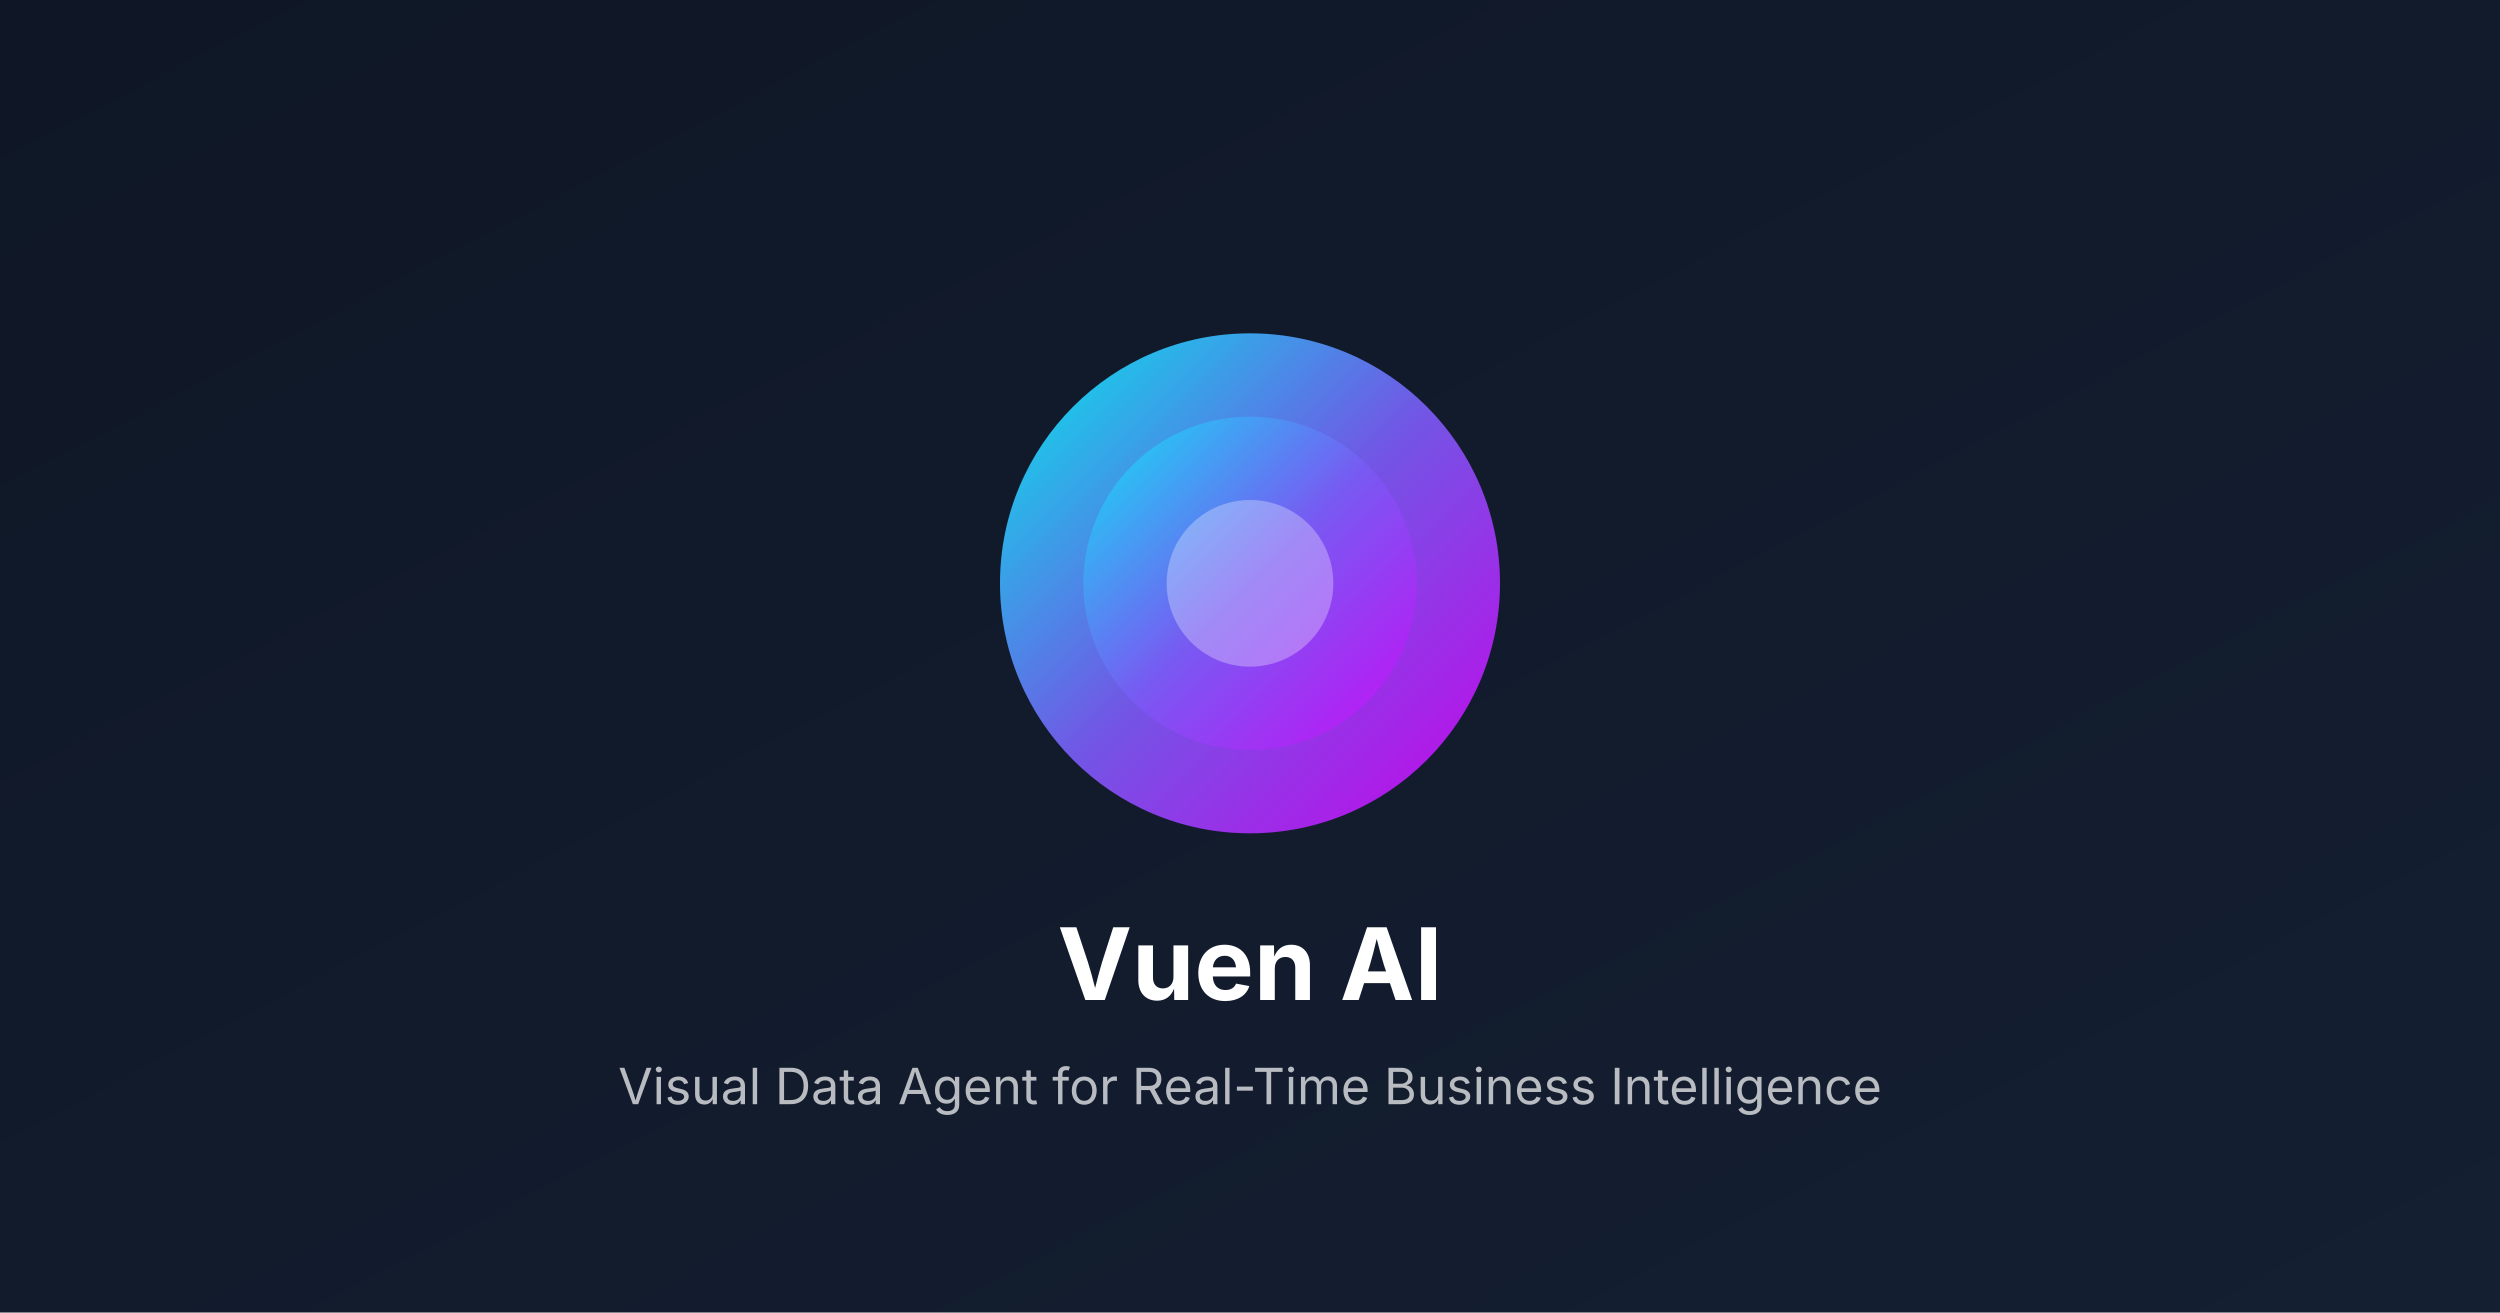
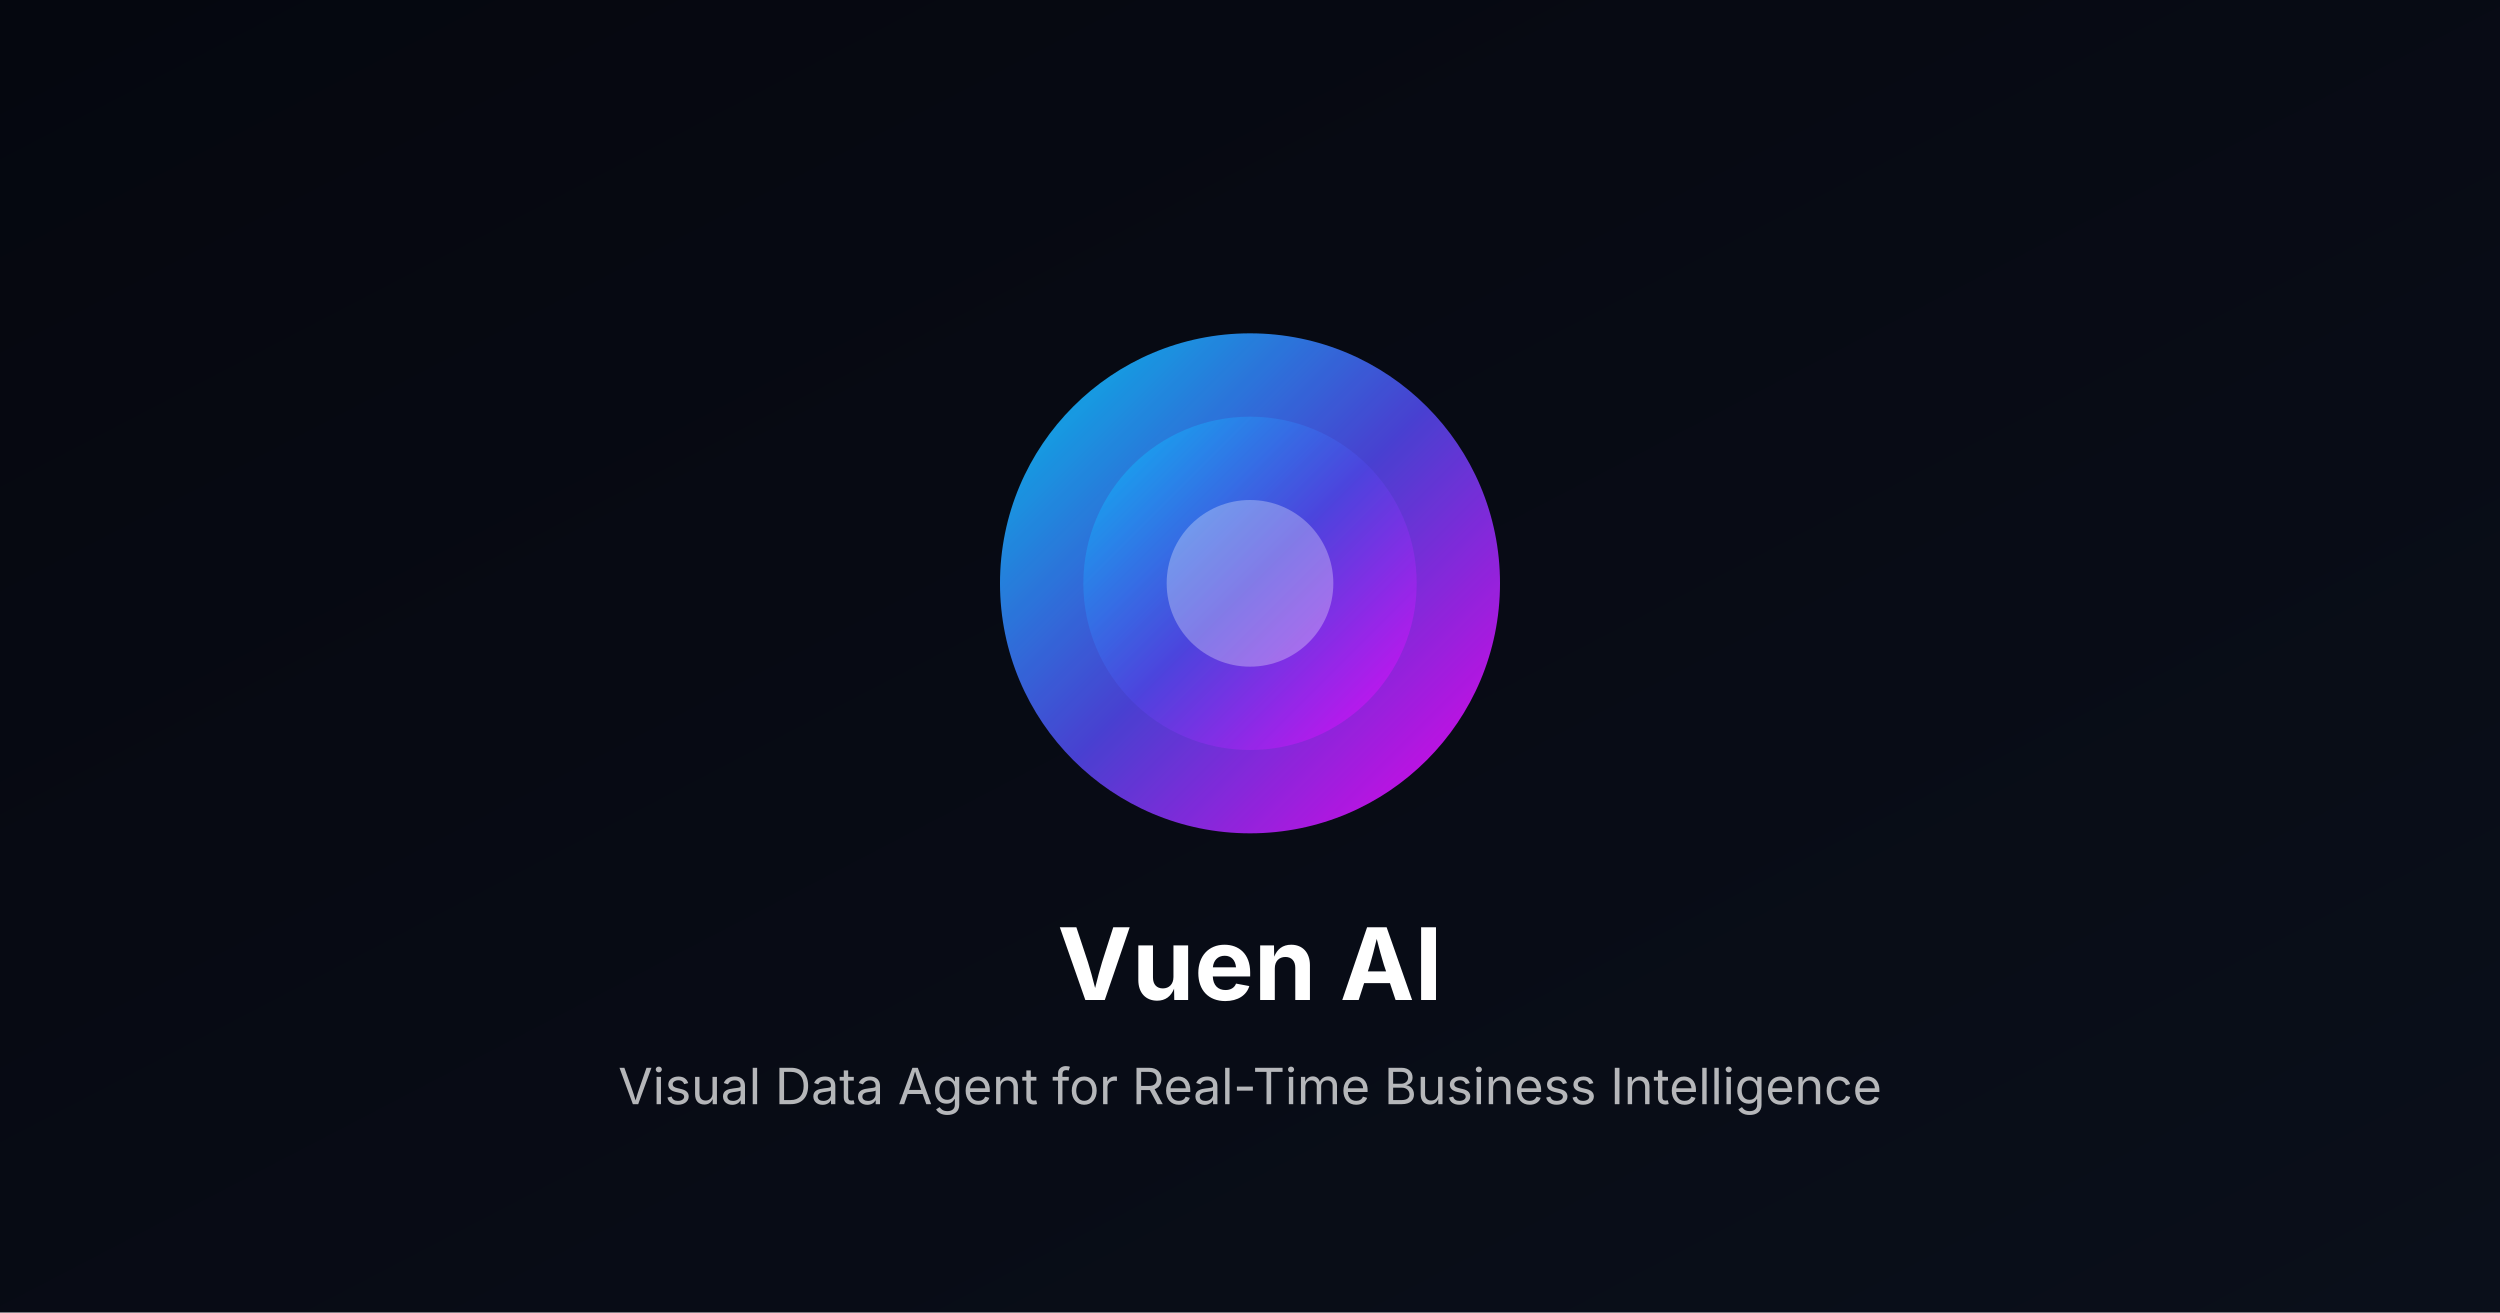
<svg xmlns="http://www.w3.org/2000/svg" width="1200" height="630" viewBox="0 0 1200 630">
  <defs>
    <linearGradient id="bg" x1="0%" y1="0%" x2="100%" y2="100%">
-       <stop offset="0%" style="stop-color:#0f1726" />
-       <stop offset="100%" style="stop-color:#141f32" />
+       <stop offset="0%" style="stop-color:#05070F" />
+       <stop offset="100%" style="stop-color:#0a0f1a" />
    </linearGradient>
    <linearGradient id="orb" x1="0%" y1="0%" x2="100%" y2="100%">
-       <stop offset="0%" style="stop-color:#00ffff" />
-       <stop offset="50%" style="stop-color:#7C5CFA" />
-       <stop offset="100%" style="stop-color:#db00ff" />
+       <stop offset="0%" style="stop-color:#00D4FF" />
+       <stop offset="50%" style="stop-color:#4F46E5" />
+       <stop offset="100%" style="stop-color:#FF00FF" />
    </linearGradient>
  </defs>
  <rect width="1200" height="630" fill="url(#bg)" />
  <circle cx="600" cy="280" r="120" fill="url(#orb)" opacity="0.9" />
  <circle cx="600" cy="280" r="80" fill="url(#orb)" opacity="0.6" />
  <circle cx="600" cy="280" r="40" fill="#fff" opacity="0.3" />
  <text x="600" y="480" font-family="Inter, system-ui, sans-serif" font-size="48" font-weight="700" fill="#fff" text-anchor="middle">Vuen AI</text>
  <text x="600" y="530" font-family="Inter, system-ui, sans-serif" font-size="24" fill="#fff" opacity="0.7" text-anchor="middle">Visual Data Agent for Real-Time Business Intelligence</text>
</svg>
